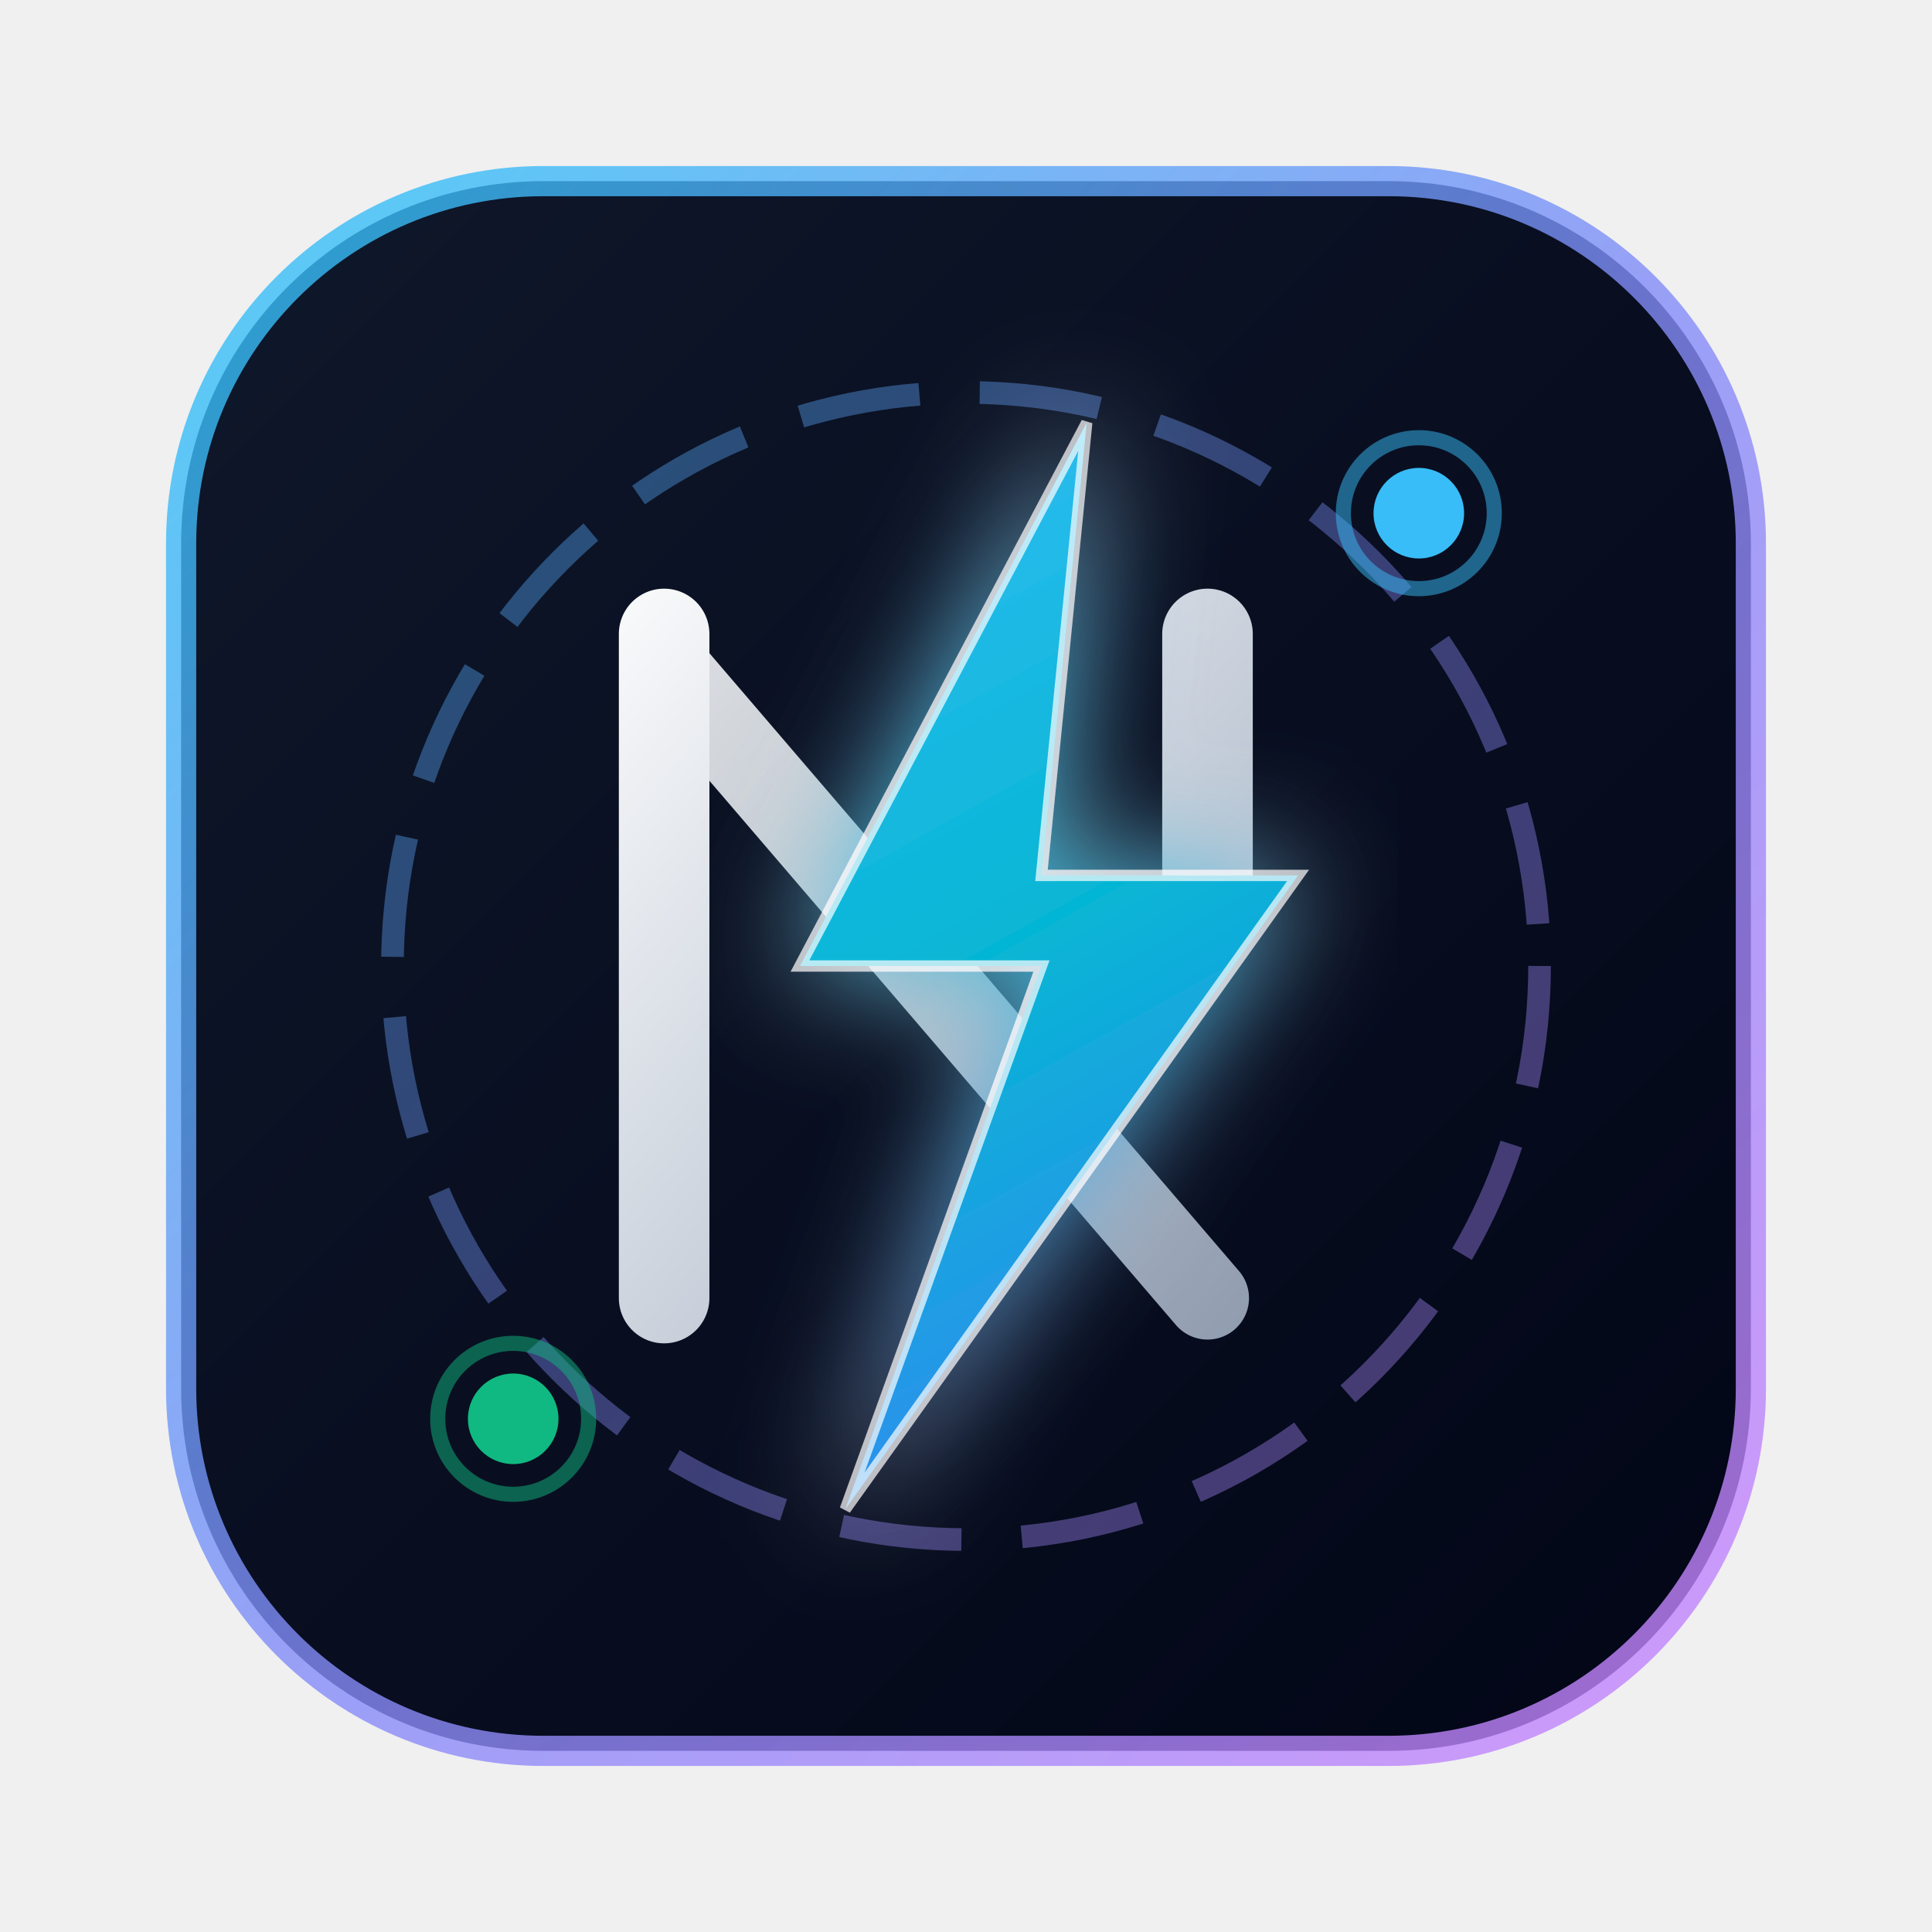
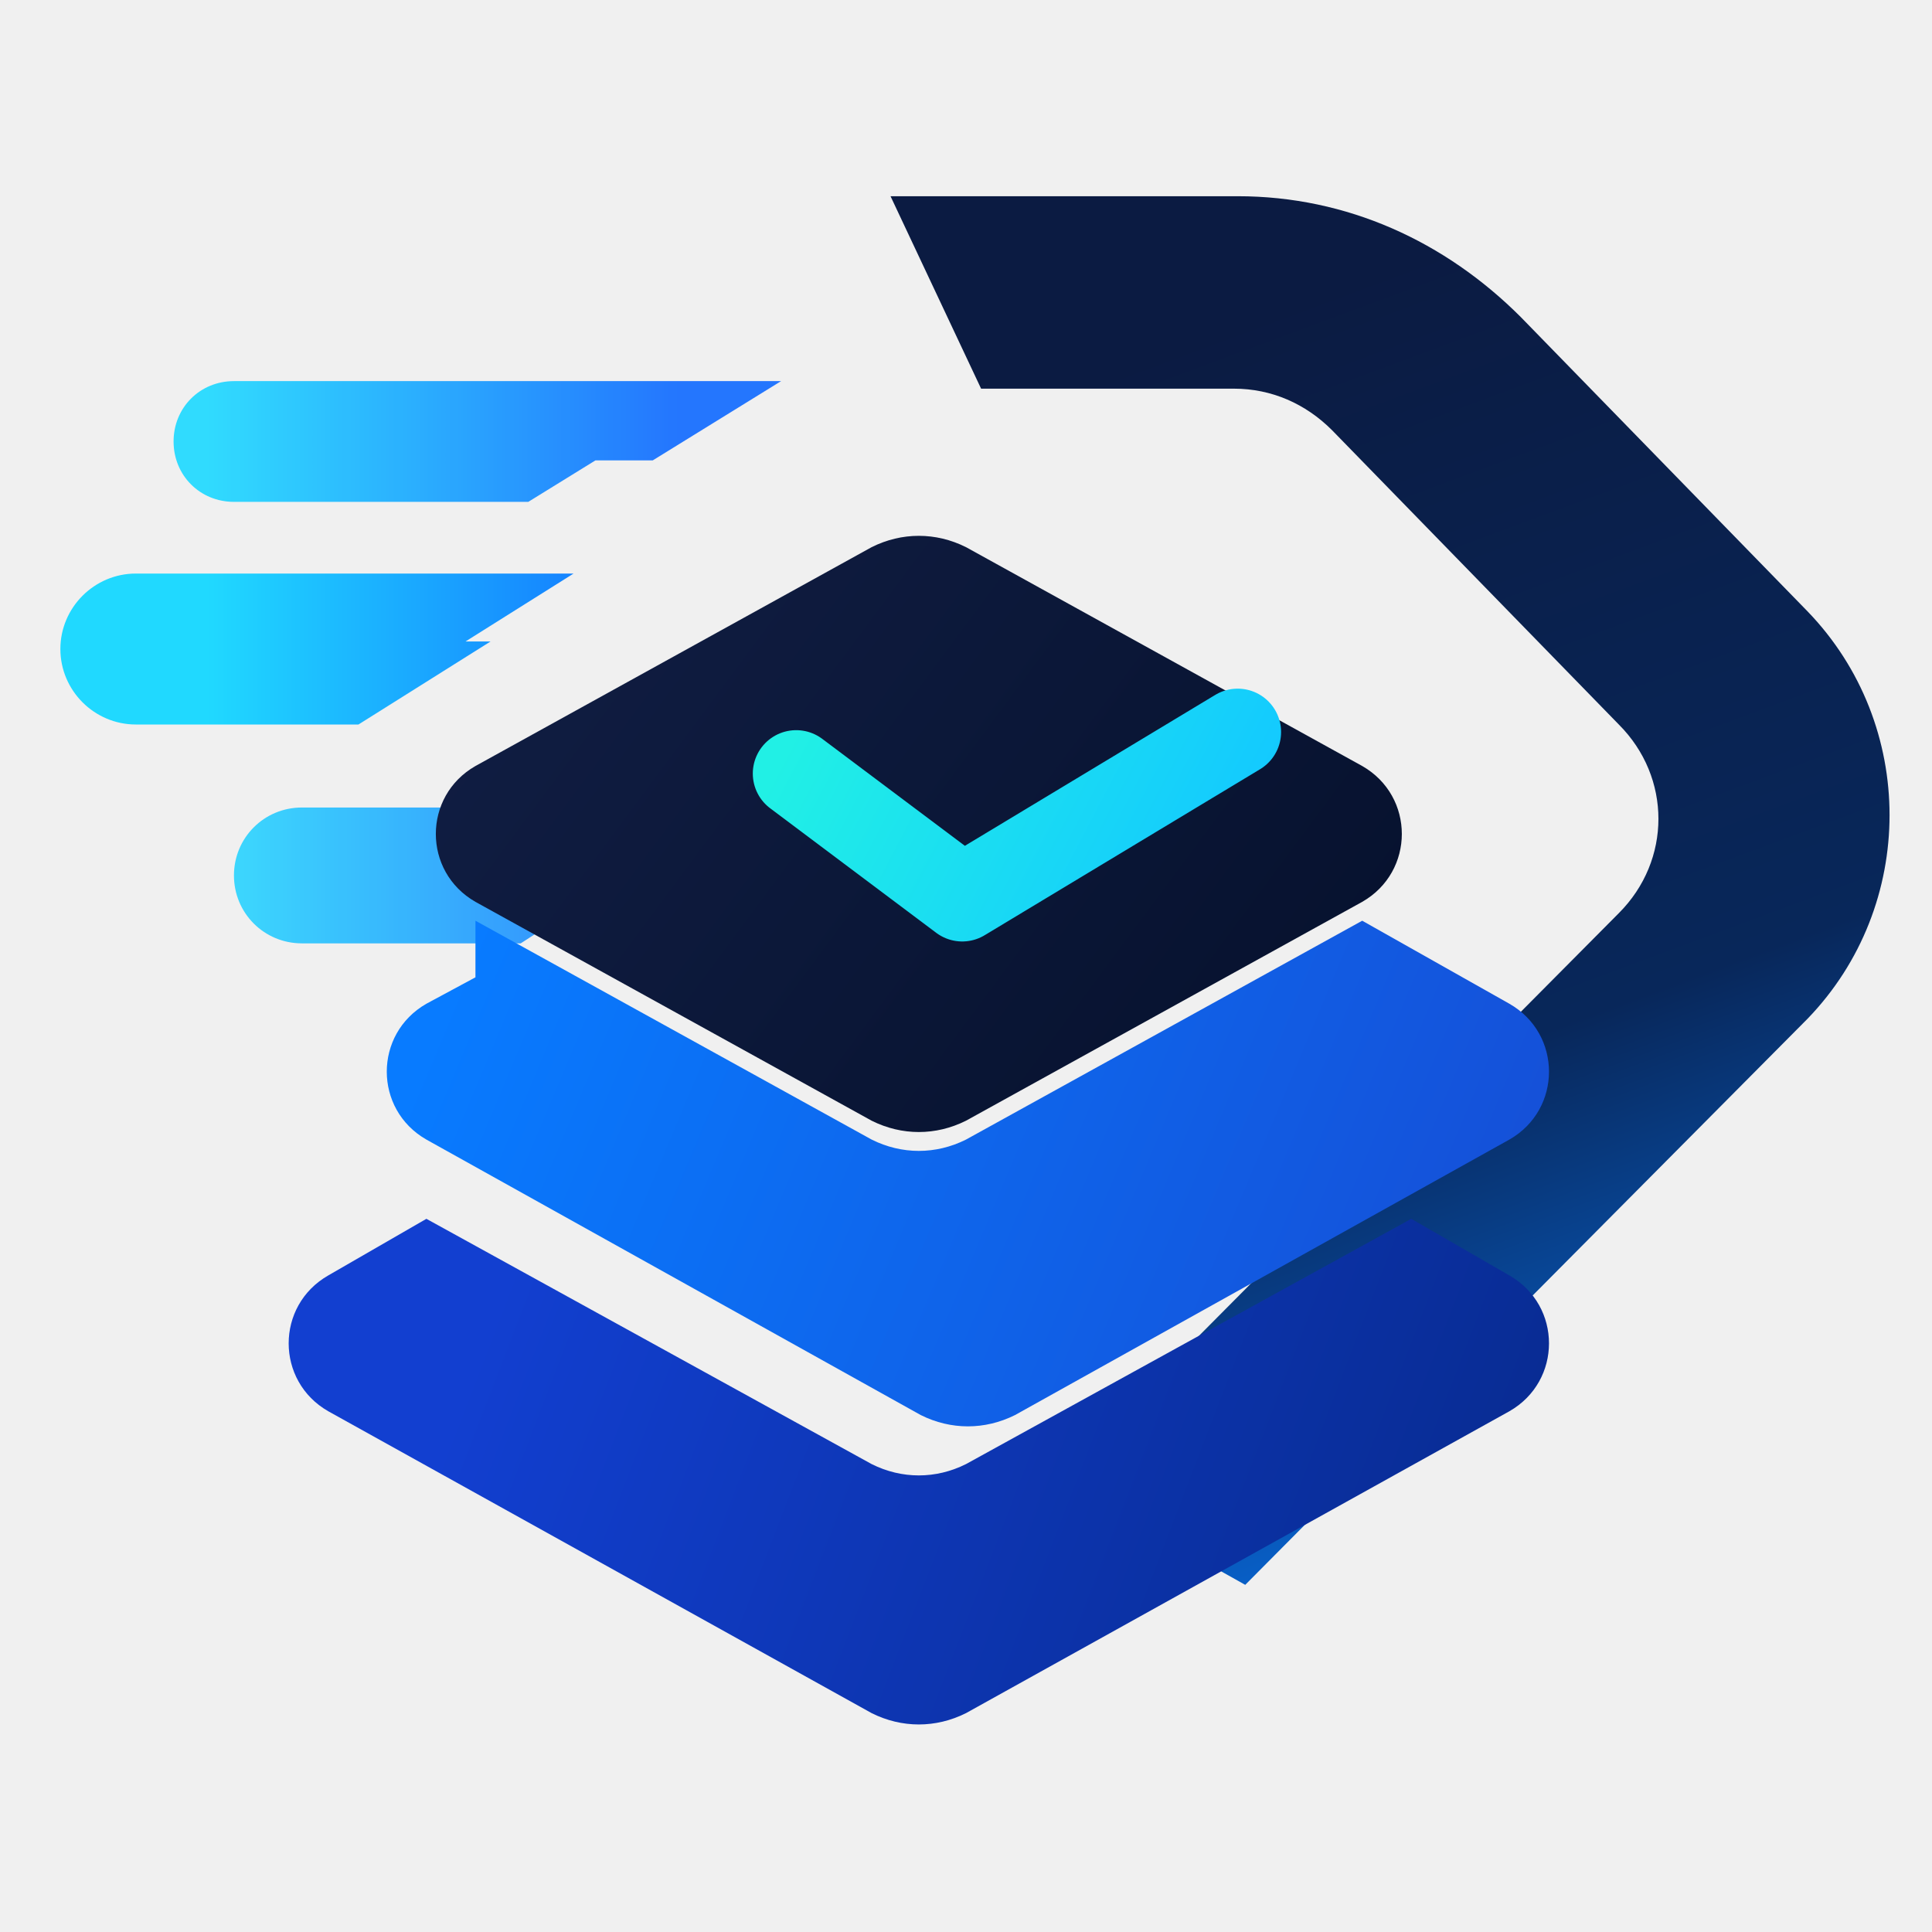
- <svg xmlns="http://www.w3.org/2000/svg" viewBox="0 0 256 256" width="256" height="256" fill="none">
+ <svg xmlns="http://www.w3.org/2000/svg" viewBox="0 0 512 512" fill="none">
  <defs>
-     <linearGradient id="bg-grad" x1="28" y1="28" x2="228" y2="228" gradientUnits="userSpaceOnUse">
-       <stop offset="0%" stop-color="#0f172a" />
-       <stop offset="100%" stop-color="#020617" />
+     <linearGradient id="layerTop" x1="150" y1="150" x2="352" y2="300" gradientUnits="userSpaceOnUse">
+       <stop stop-color="#101D42" />
+       <stop offset="1" stop-color="#06112D" />
    </linearGradient>
-     <linearGradient id="cyan-bolt" x1="90" y1="60" x2="166" y2="196" gradientUnits="userSpaceOnUse">
-       <stop offset="0%" stop-color="#38bdf8" />
-       <stop offset="50%" stop-color="#06b6d4" />
-       <stop offset="100%" stop-color="#3b82f6" />
+     <linearGradient id="layerMid" x1="120" y1="260" x2="382" y2="370" gradientUnits="userSpaceOnUse">
+       <stop stop-color="#087BFF" />
+       <stop offset="1" stop-color="#1550D8" />
    </linearGradient>
-     <linearGradient id="ring-grad" x1="40" y1="40" x2="216" y2="216" gradientUnits="userSpaceOnUse">
-       <stop offset="0%" stop-color="#38bdf8" />
-       <stop offset="50%" stop-color="#818cf8" />
-       <stop offset="100%" stop-color="#c084fc" />
+     <linearGradient id="layerBottom" x1="130" y1="350" x2="390" y2="450" gradientUnits="userSpaceOnUse">
+       <stop stop-color="#123FD0" />
+       <stop offset="1" stop-color="#082B91" />
    </linearGradient>
-     <linearGradient id="next-n" x1="70" y1="80" x2="186" y2="176" gradientUnits="userSpaceOnUse">
-       <stop offset="0%" stop-color="#ffffff" />
-       <stop offset="100%" stop-color="#94a3b8" />
+     <linearGradient id="motion" x1="55" y1="210" x2="180" y2="210" gradientUnits="userSpaceOnUse">
+       <stop stop-color="#20D9FF" />
+       <stop offset="1" stop-color="#126BFF" />
    </linearGradient>
-     <filter id="glow" x="-20%" y="-20%" width="140%" height="140%">
-       <feGaussianBlur stdDeviation="8" result="blur" />
-       <feComposite in="SourceGraphic" in2="blur" operator="over" />
-     </filter>
+     <linearGradient id="chevron" x1="340" y1="80" x2="470" y2="430" gradientUnits="userSpaceOnUse">
+       <stop stop-color="#0B1B42" />
+       <stop offset=".55" stop-color="#08275A" />
+       <stop offset="1" stop-color="#087CFF" />
+     </linearGradient>
+     <linearGradient id="check" x1="210" y1="195" x2="315" y2="250" gradientUnits="userSpaceOnUse">
+       <stop stop-color="#21F0E5" />
+       <stop offset="1" stop-color="#13C9FF" />
+     </linearGradient>
  </defs>
-   <rect x="24" y="24" width="208" height="208" rx="48" fill="url(#bg-grad)" stroke="url(#ring-grad)" stroke-width="4" stroke-opacity="0.8" />
-   <circle cx="128" cy="128" r="76" stroke="url(#ring-grad)" stroke-width="3" stroke-dasharray="16 8" stroke-opacity="0.4" />
-   <path d="M 88 84 L 88 172" stroke="url(#next-n)" stroke-width="12" stroke-linecap="round" />
-   <path d="M 88 88 L 160 172" stroke="url(#next-n)" stroke-width="11" stroke-linecap="round" opacity="0.9" />
-   <path d="M 160 84 L 160 120" stroke="url(#next-n)" stroke-width="12" stroke-linecap="round" />
-   <g filter="url(#glow)">
-     <polygon points="144,56 106,128 138,128 112,200 172,116 138,116" fill="url(#cyan-bolt)" />
-     <polygon points="144,56 106,128 138,128 112,200 172,116 138,116" stroke="#ffffff" stroke-width="1.5" stroke-opacity="0.7" fill="none" />
+   <g stroke-linejoin="round">
+     <path d="M36 170h94l-35 22H36c-11 0-20-9-20-20s9-20 20-20h116l-35 22H36" fill="url(#motion)" />
+     <path d="M62 112h112l-34 21H62c-9 0-16-7-16-16s7-16 16-16h145l-34 21H62" fill="url(#motion)" opacity=".92" />
+     <path d="M80 228h92l-34 22H80c-10 0-18-8-18-18s8-18 18-18h112l-34 22H80" fill="url(#motion)" opacity=".86" />
+     <path d="m236 52 92 0c29 0 55 12 75 32l76 78c29 30 29 78 0 108L330 420l-50-28 149-150c14-14 14-36 0-50l-76-78c-7-7-16-11-26-11h-67l-24-51Z" fill="url(#chevron)" />
+     <path d="m256 145 105 58c14 8 14 28 0 36l-105 58c-8 4-17 4-25 0l-105-58c-14-8-14-28 0-36l105-58c8-4 17-4 25 0Z" fill="url(#layerTop)" />
+     <path d="m126 244 105 58c8 4 17 4 25 0l105-58 39 22c14 8 14 28 0 36l-131 73c-8 4-17 4-25 0l-131-73c-14-8-14-28 0-36l13-7Z" fill="url(#layerMid)" />
+     <path d="m113 323 118 65c8 4 17 4 25 0l118-65 26 15c14 8 14 28 0 36l-144 80c-8 4-17 4-25 0l-144-80c-14-8-14-28 0-36l26-15Z" fill="url(#layerBottom)" />
+     <path d="m211 205 44 33 73-44" stroke="url(#check)" stroke-width="23" stroke-linecap="round" stroke-linejoin="round" />
  </g>
-   <circle cx="68" cy="188" r="6" fill="#10b981" />
-   <circle cx="68" cy="188" r="10" stroke="#10b981" stroke-width="2" stroke-opacity="0.5" />
-   <circle cx="188" cy="68" r="6" fill="#38bdf8" />
-   <circle cx="188" cy="68" r="10" stroke="#38bdf8" stroke-width="2" stroke-opacity="0.5" />
</svg>
